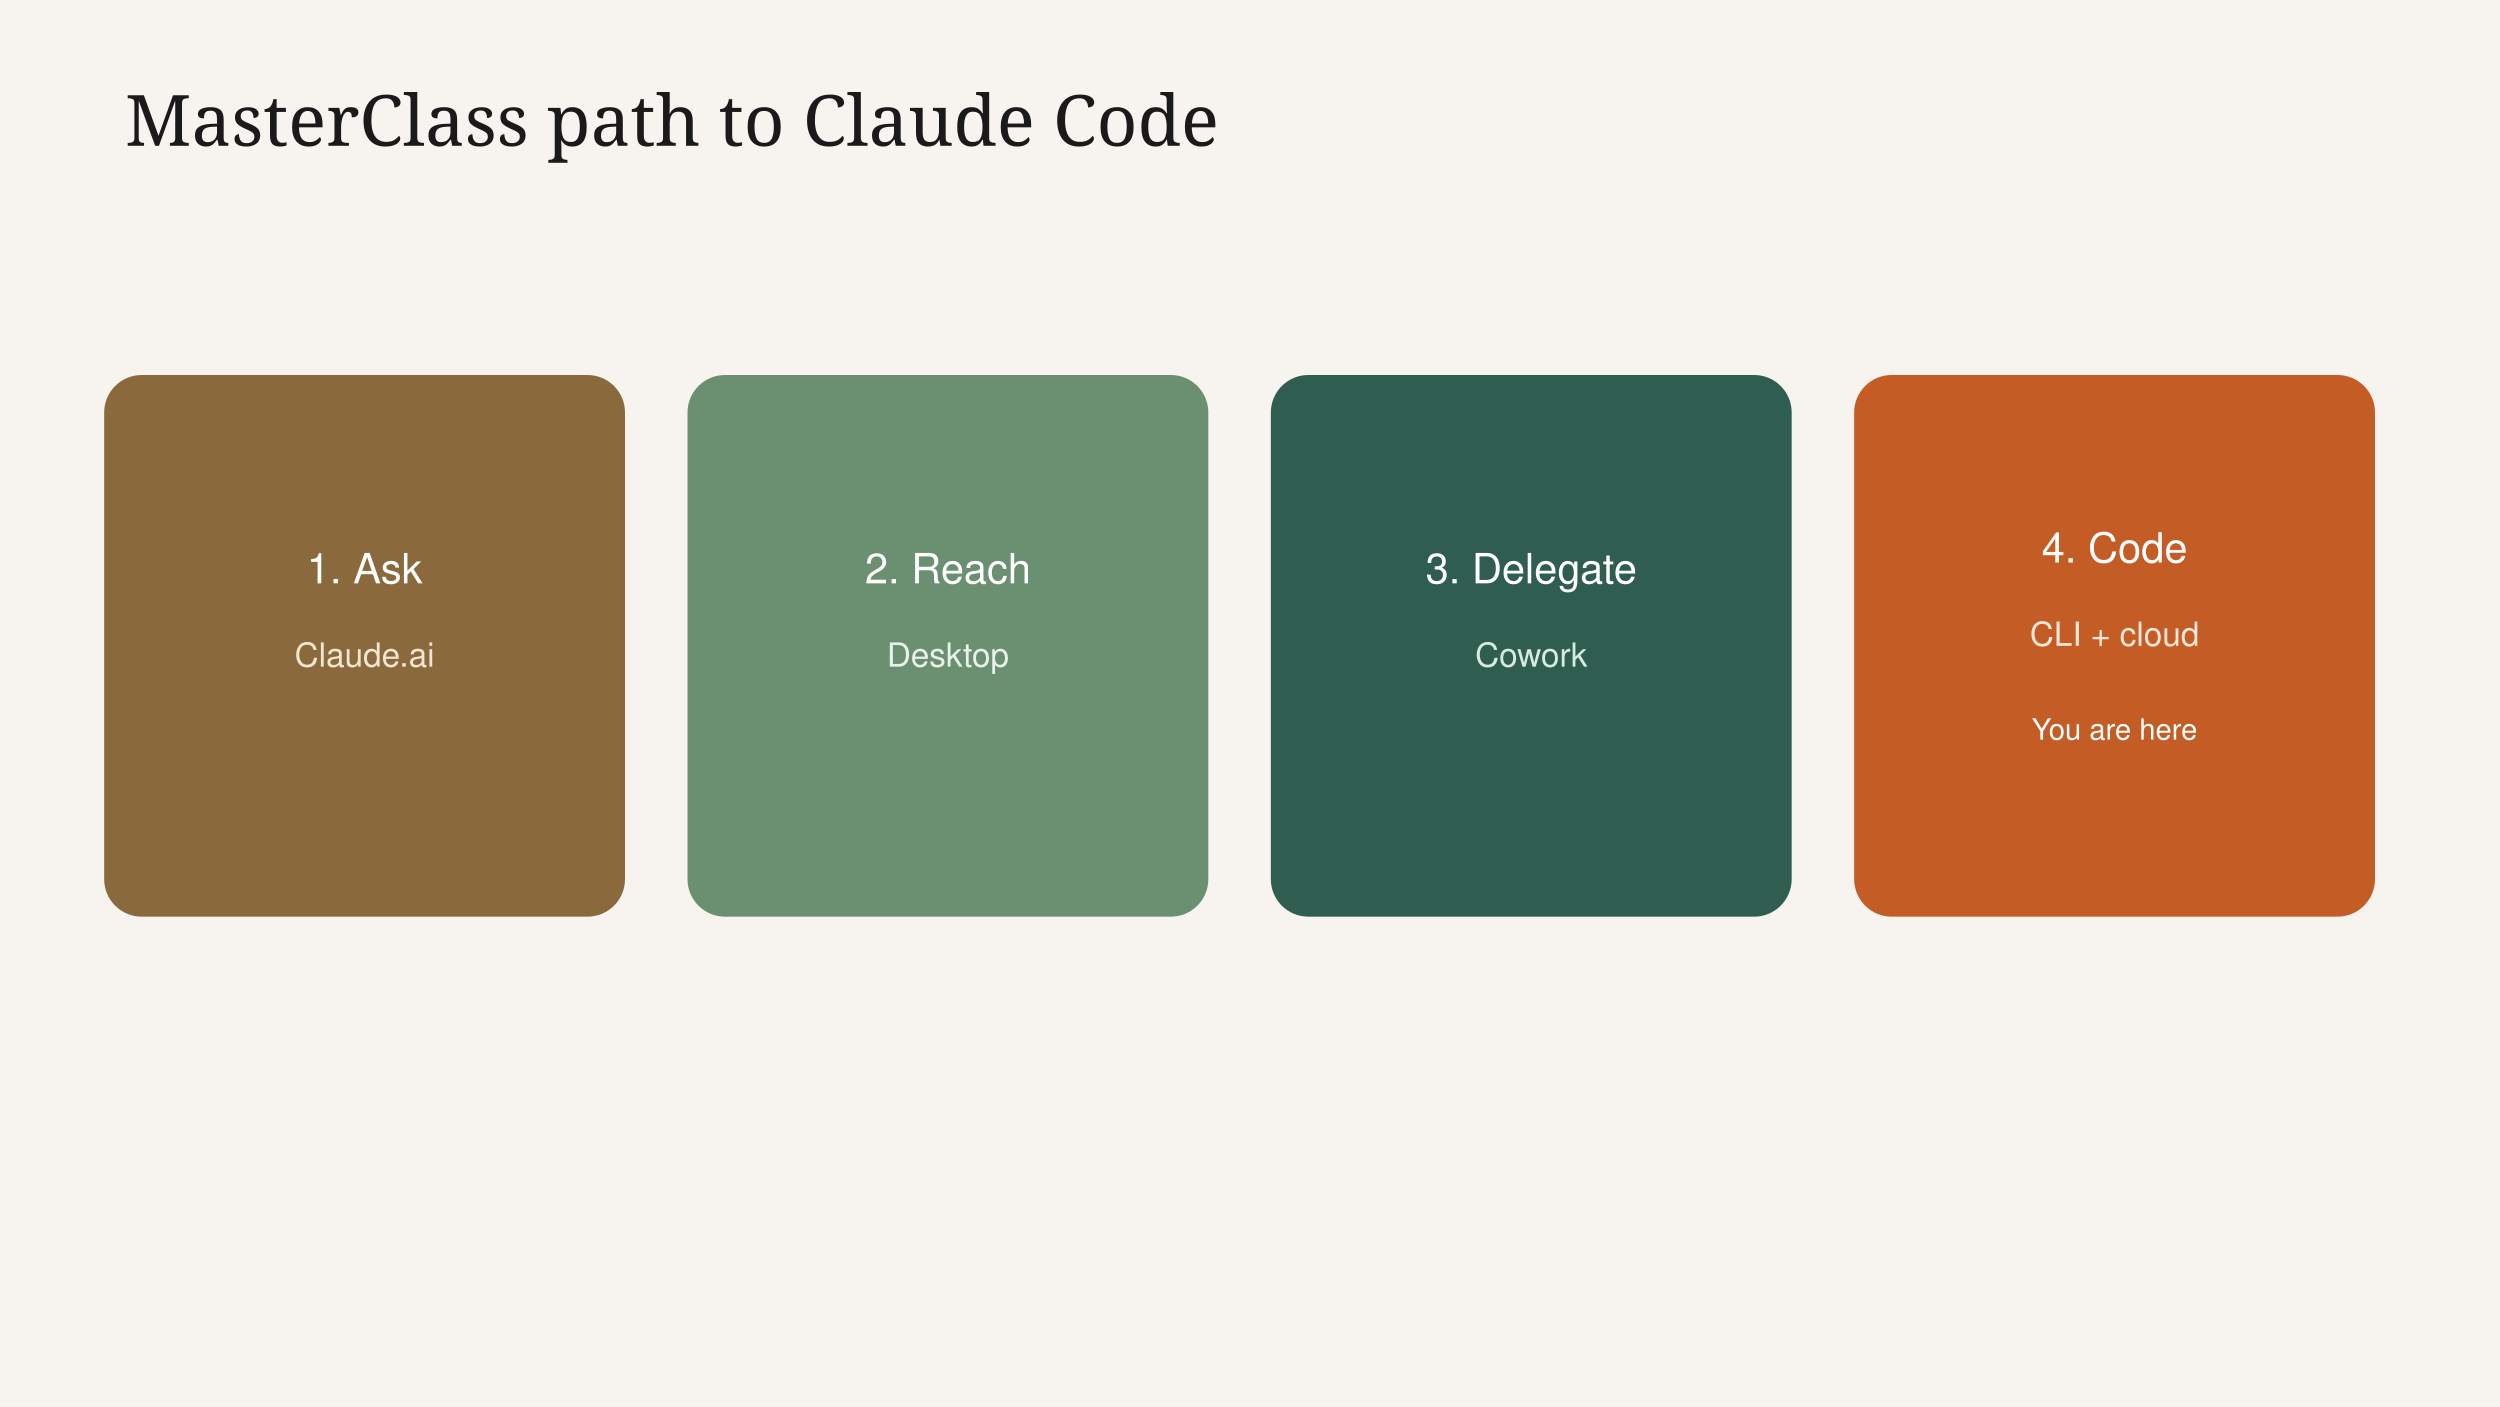
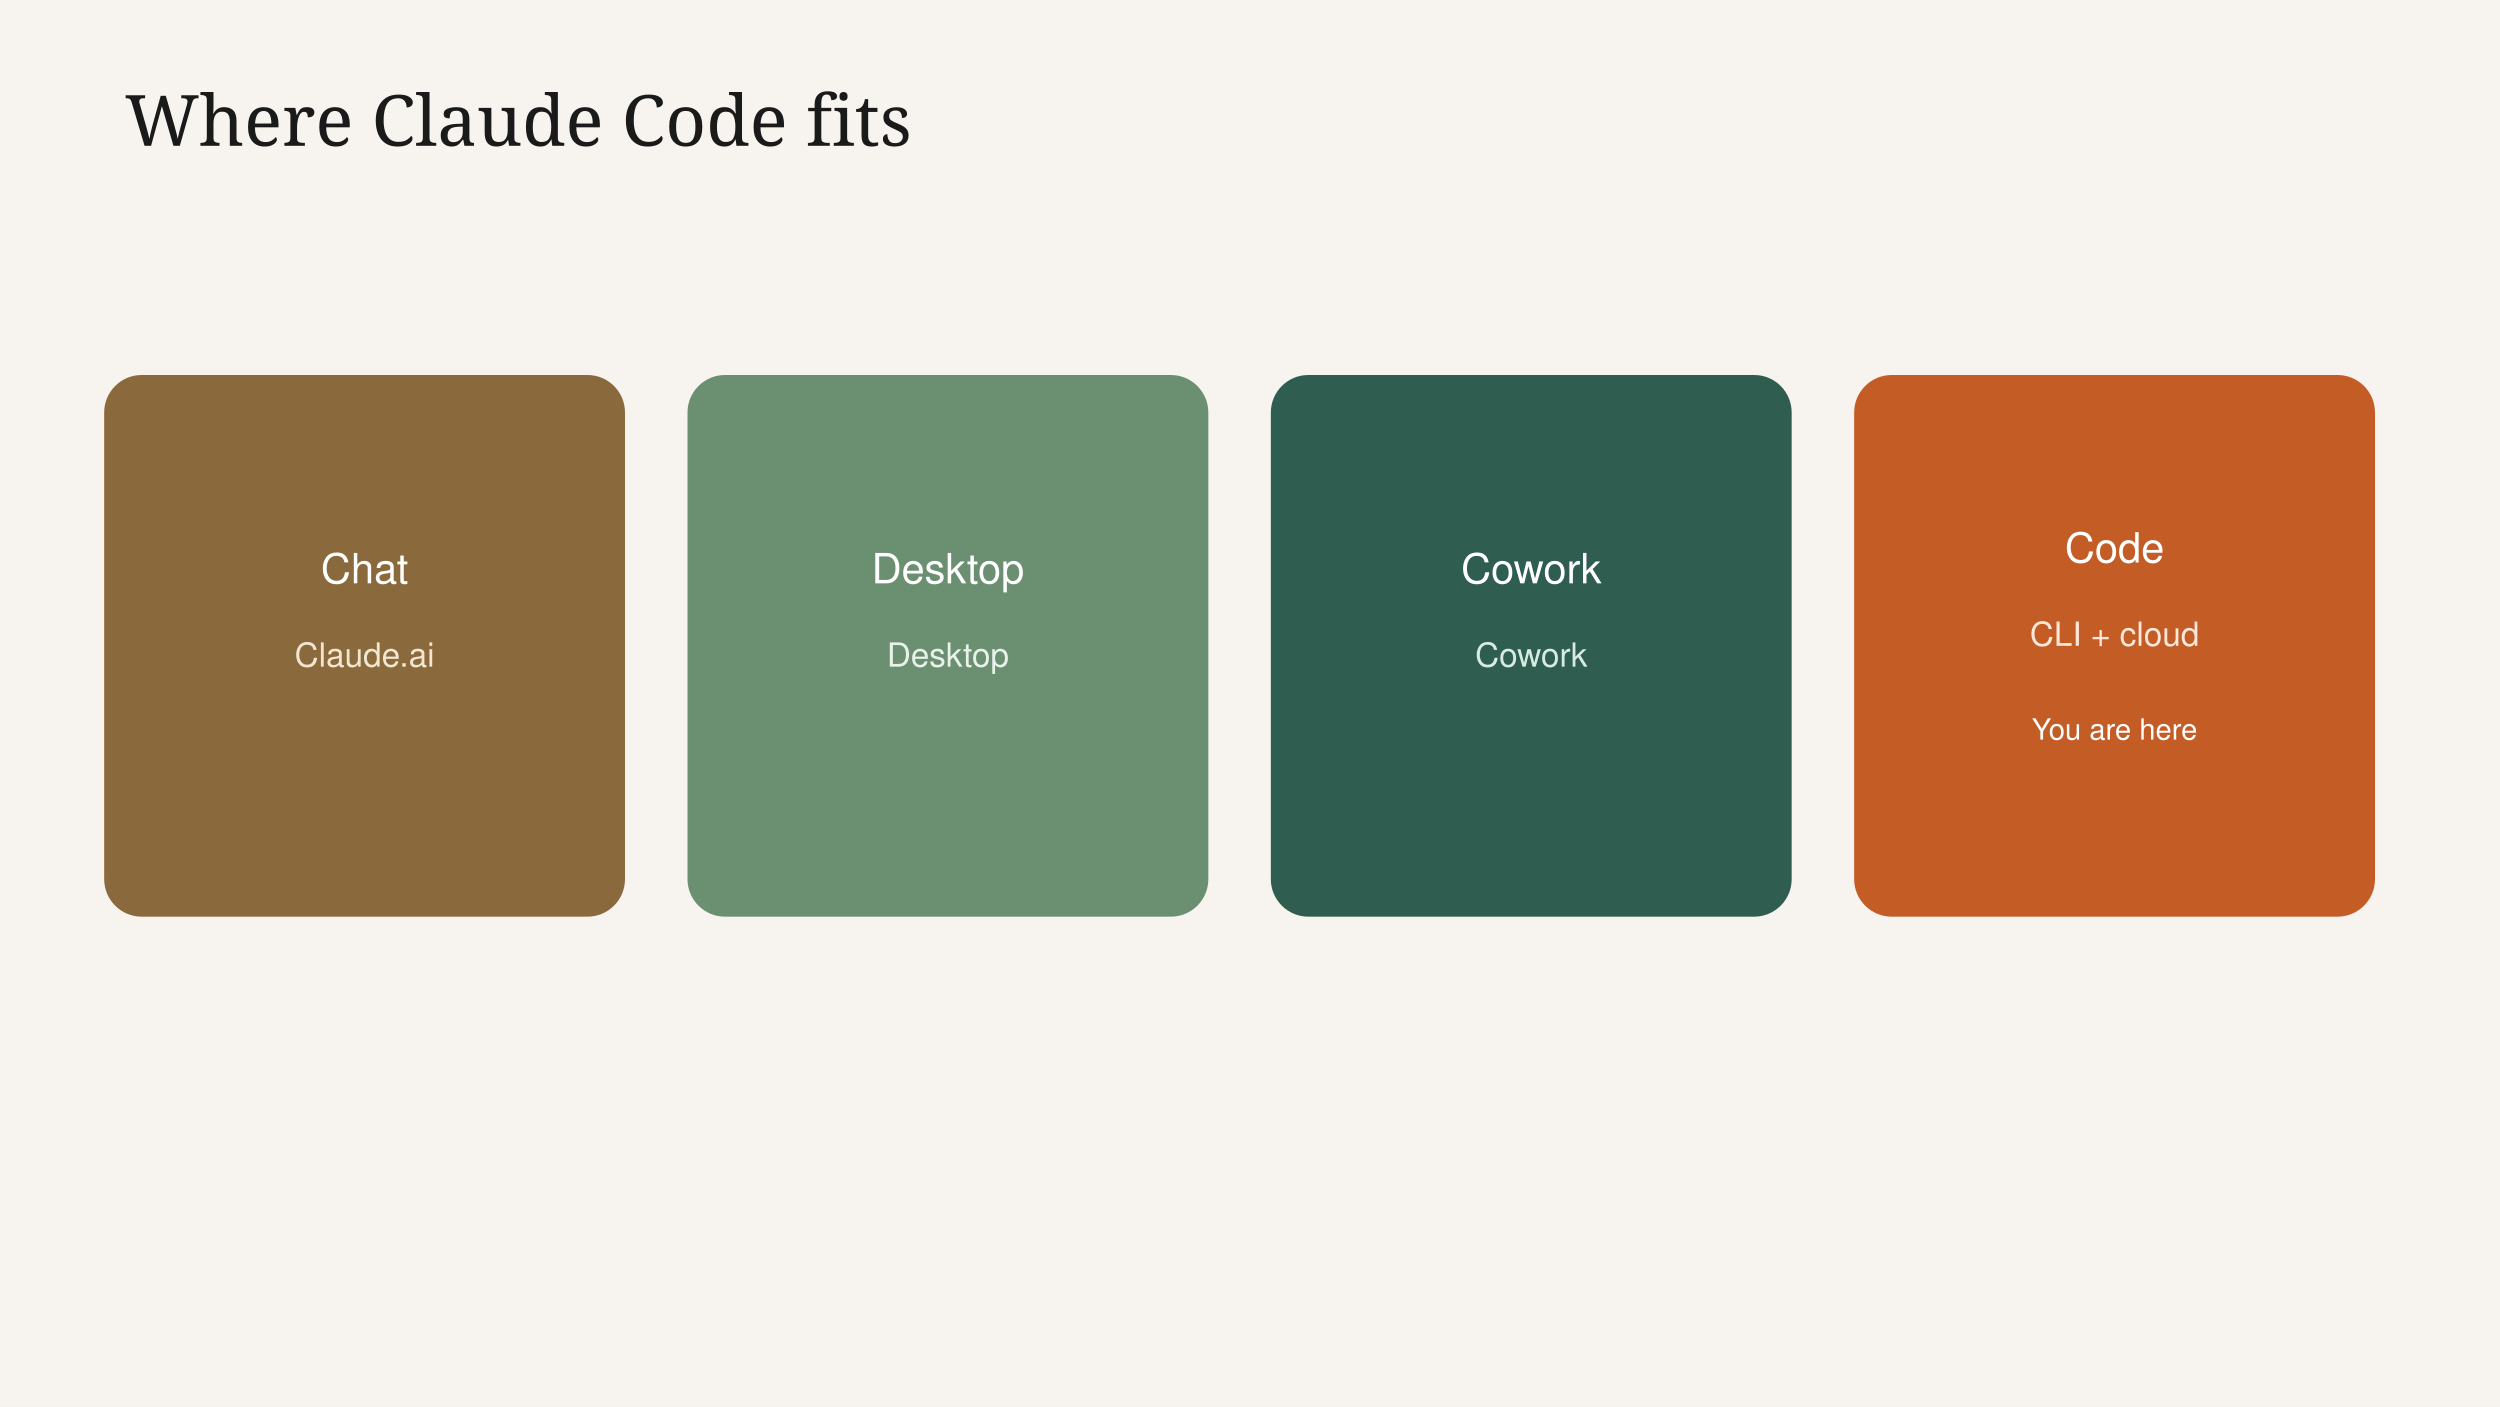
<svg xmlns="http://www.w3.org/2000/svg" width="1200" height="675" viewBox="0 0 1200 675">
  <rect width="1200" height="675" fill="#f7f4ef" />
-   <text x="60" y="70" font-family="Georgia, serif" font-size="34" fill="#1a1a1a">MasterClass path to Claude Code</text>
+   <text x="60" y="70" font-family="Georgia, serif" font-size="34" fill="#1a1a1a">Where Claude Code fits</text>
  <rect x="50" y="180" width="250" height="260" rx="18" fill="#8a6a3c" />
-   <text x="175" y="280" text-anchor="middle" font-family="Helvetica, Arial, sans-serif" font-size="20" fill="#ffffff">1. Ask</text>
+   <text x="175" y="280" text-anchor="middle" font-family="Helvetica, Arial, sans-serif" font-size="20" fill="#ffffff">Chat</text>
  <text x="175" y="320" text-anchor="middle" font-family="Helvetica, Arial, sans-serif" font-size="16" fill="#f3e6d0">Claude.ai</text>
  <rect x="330" y="180" width="250" height="260" rx="18" fill="#6b8f71" />
-   <text x="455" y="280" text-anchor="middle" font-family="Helvetica, Arial, sans-serif" font-size="20" fill="#ffffff">2. Reach</text>
+   <text x="455" y="280" text-anchor="middle" font-family="Helvetica, Arial, sans-serif" font-size="20" fill="#ffffff">Desktop</text>
  <text x="455" y="320" text-anchor="middle" font-family="Helvetica, Arial, sans-serif" font-size="16" fill="#e8f2ea">Desktop</text>
  <rect x="610" y="180" width="250" height="260" rx="18" fill="#2f5d50" />
-   <text x="735" y="280" text-anchor="middle" font-family="Helvetica, Arial, sans-serif" font-size="20" fill="#ffffff">3. Delegate</text>
+   <text x="735" y="280" text-anchor="middle" font-family="Helvetica, Arial, sans-serif" font-size="20" fill="#ffffff">Cowork</text>
  <text x="735" y="320" text-anchor="middle" font-family="Helvetica, Arial, sans-serif" font-size="16" fill="#d7ebe3">Cowork</text>
  <rect x="890" y="180" width="250" height="260" rx="18" fill="#c45c26" />
-   <text x="1015" y="270" text-anchor="middle" font-family="Helvetica, Arial, sans-serif" font-size="20" fill="#ffffff">4. Code</text>
+   <text x="1015" y="270" text-anchor="middle" font-family="Helvetica, Arial, sans-serif" font-size="20" fill="#ffffff">Code</text>
  <text x="1015" y="310" text-anchor="middle" font-family="Helvetica, Arial, sans-serif" font-size="16" fill="#ffe8da">CLI + cloud</text>
  <text x="1015" y="355" text-anchor="middle" font-family="Helvetica, Arial, sans-serif" font-size="14" fill="#ffffff">You are here</text>
</svg>
